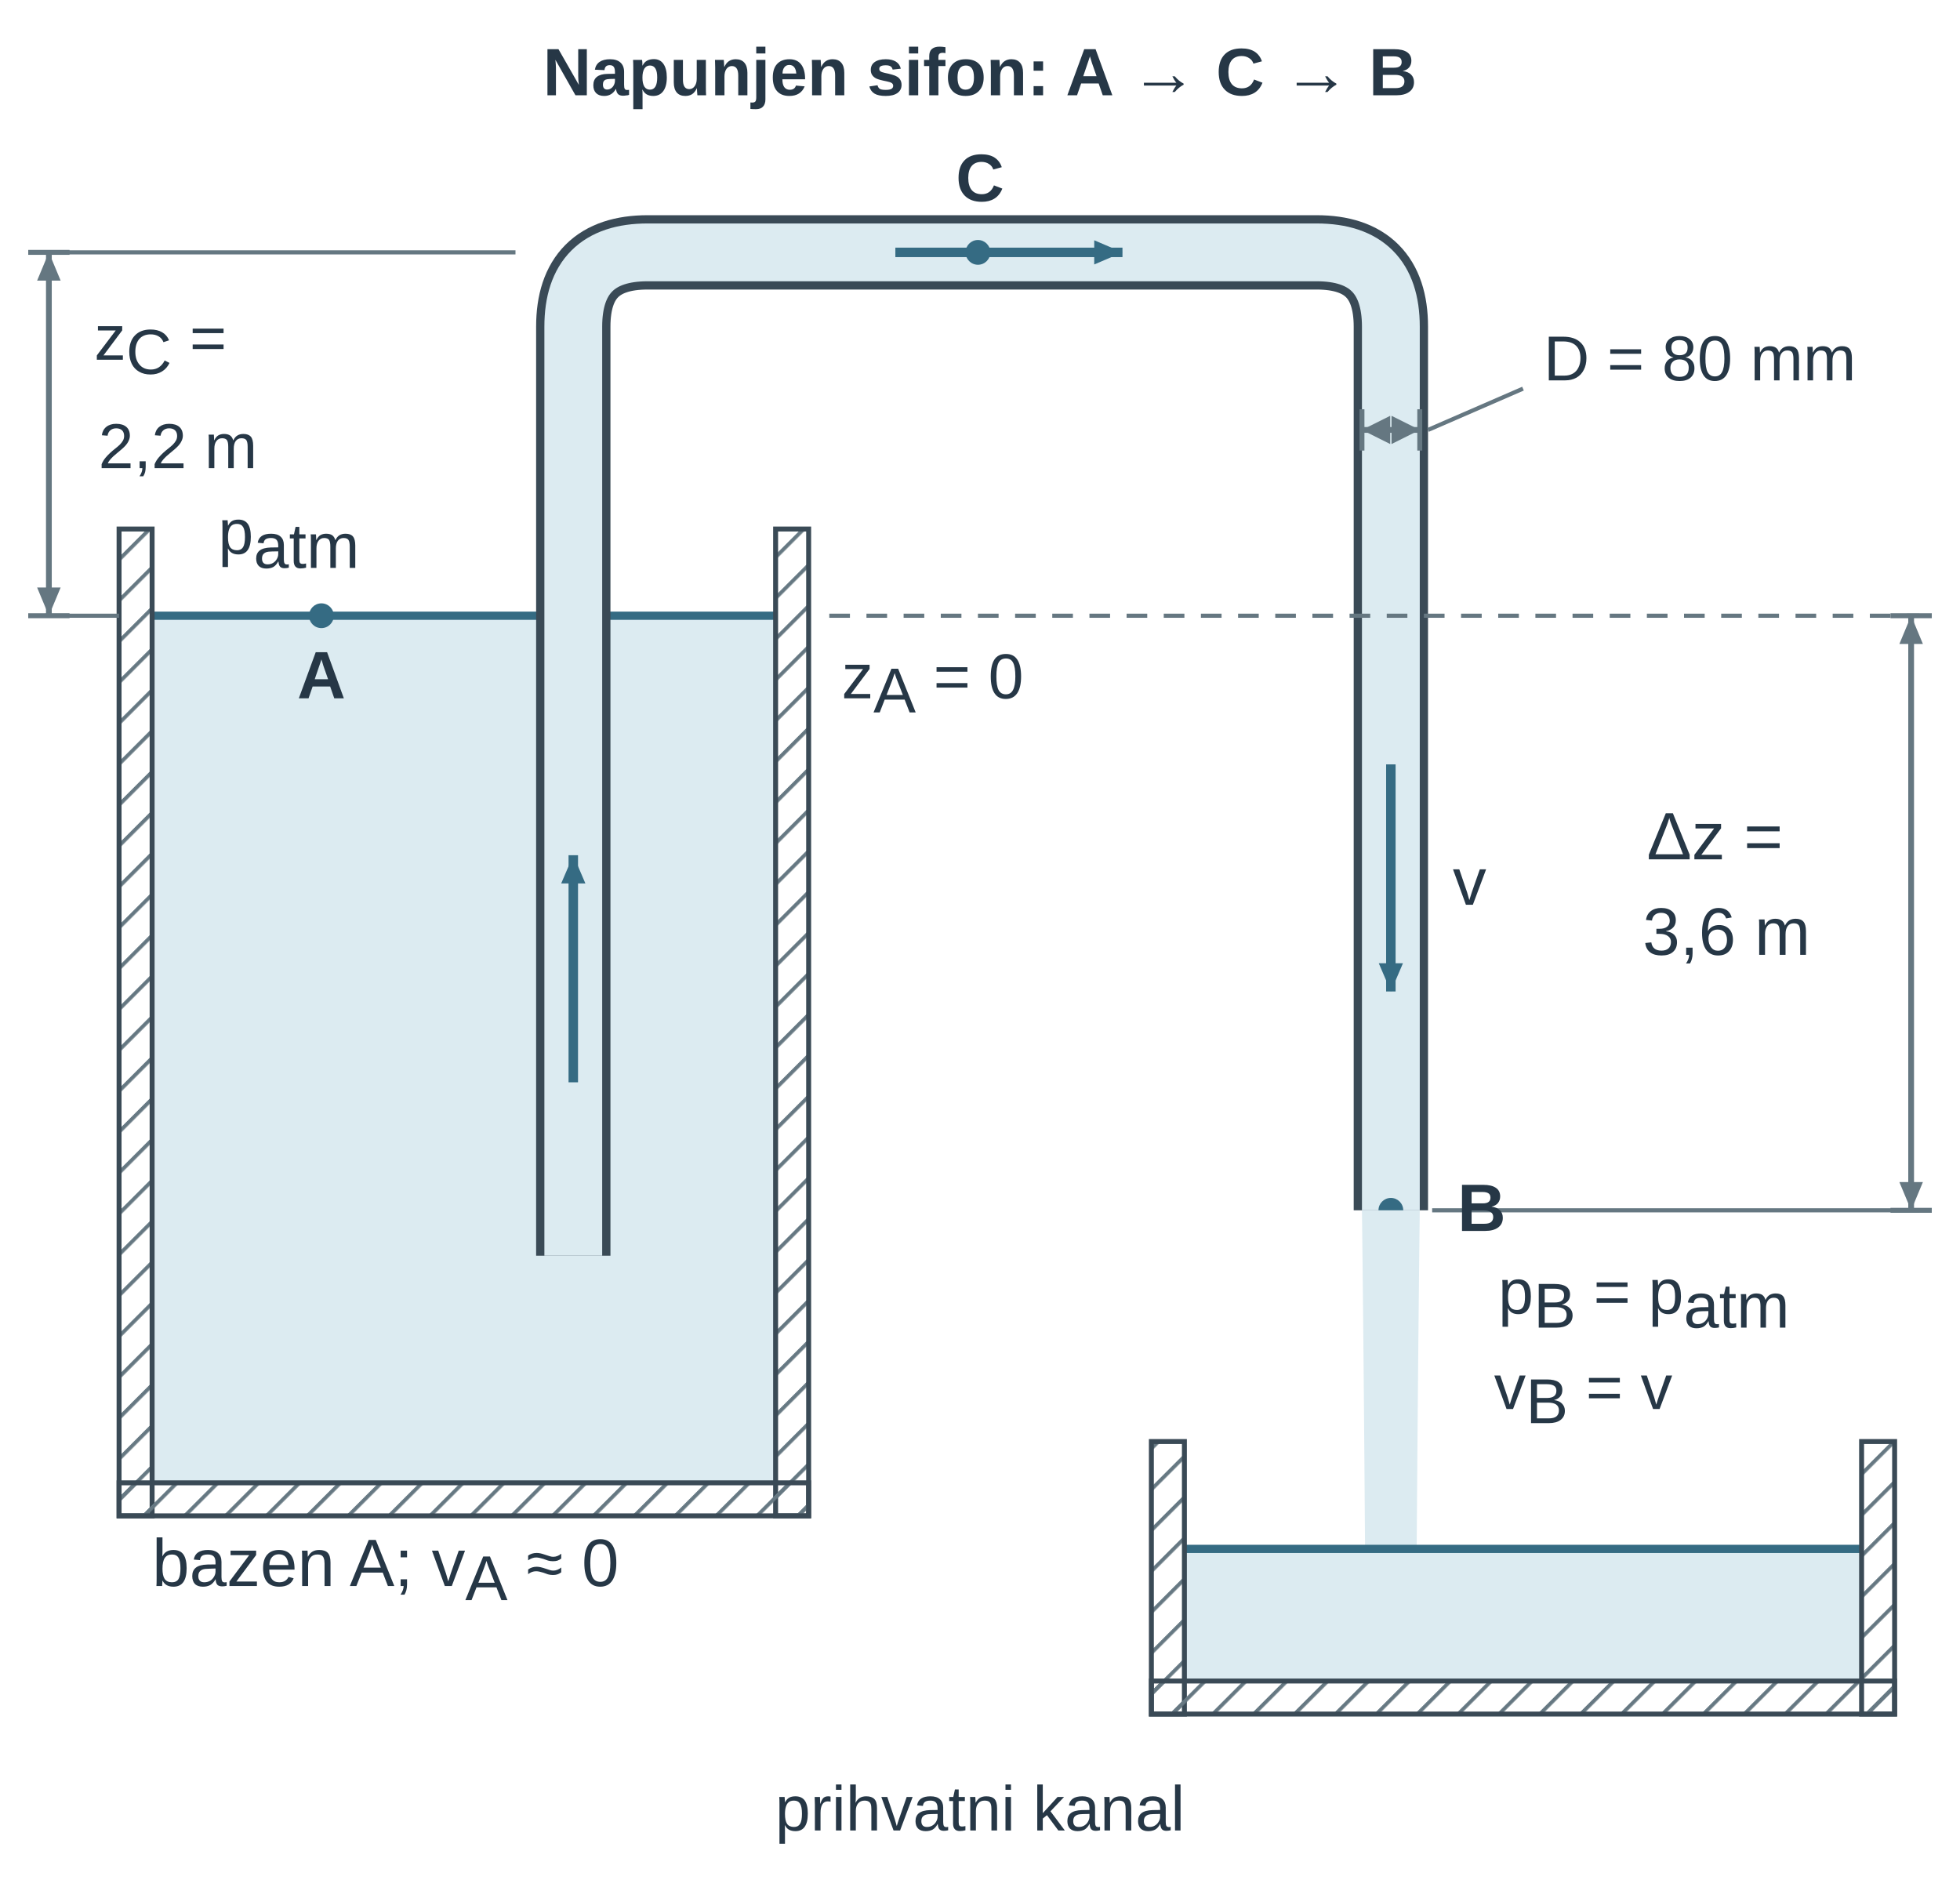
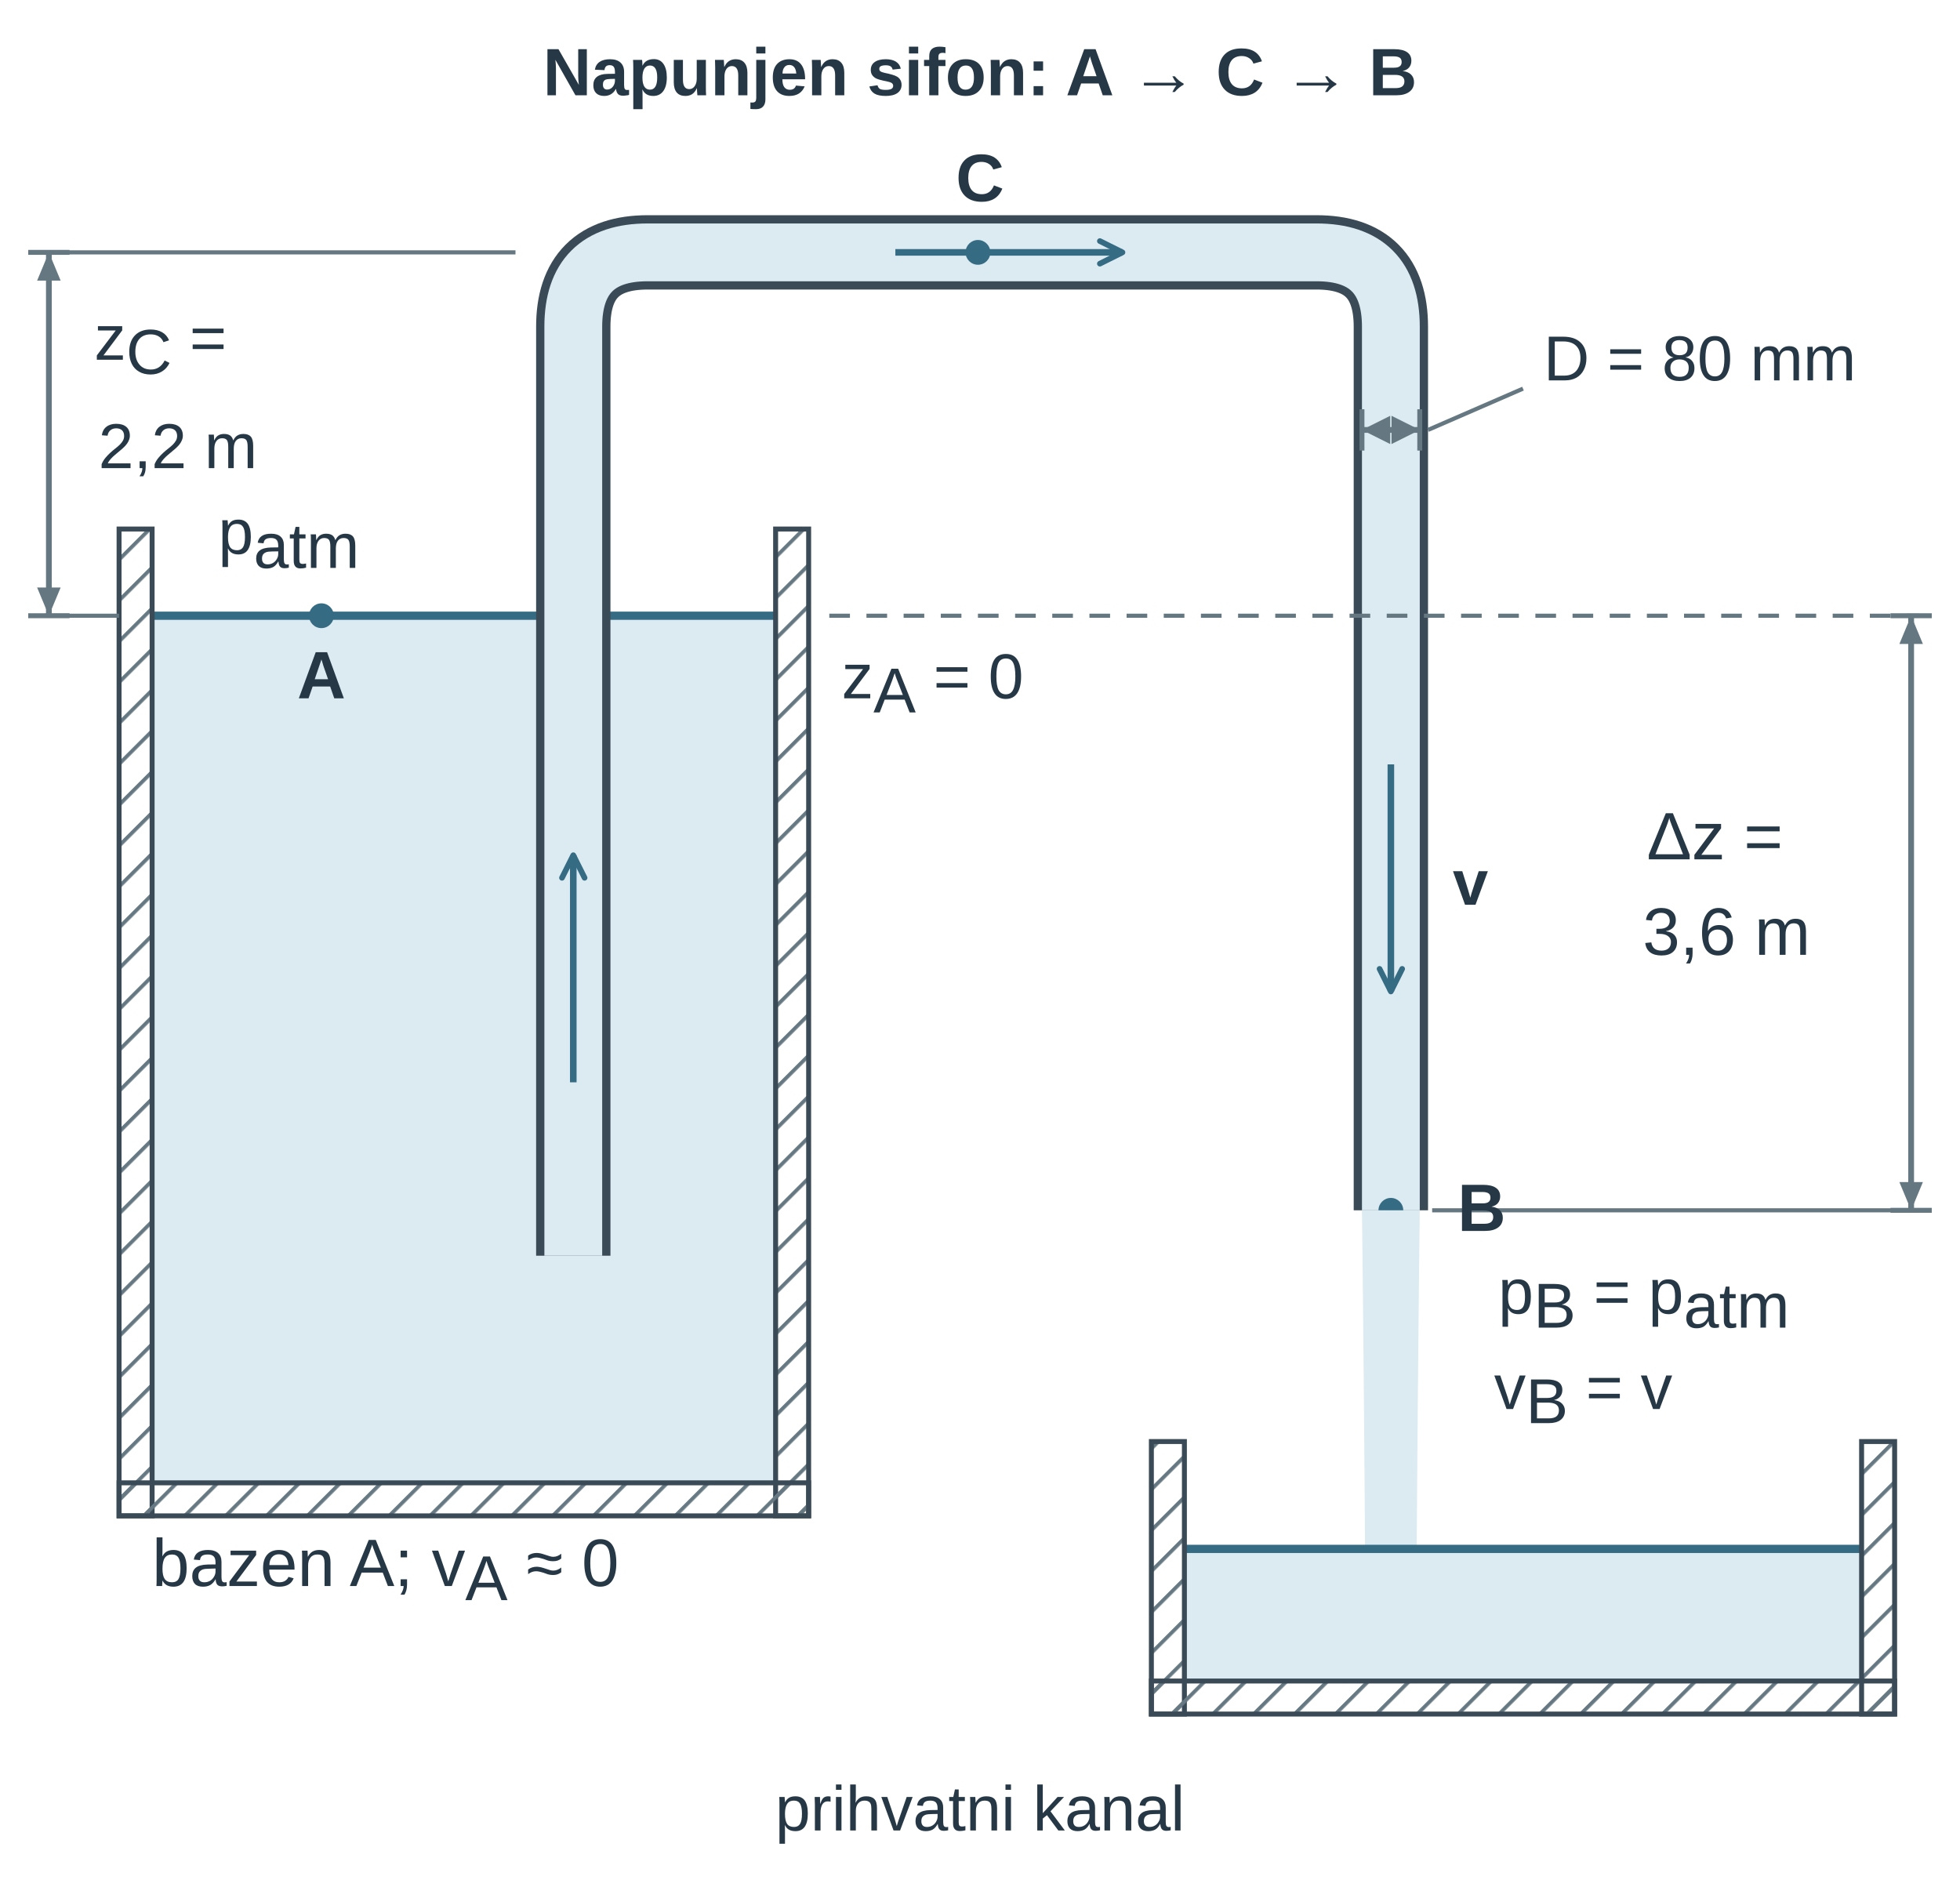
<svg xmlns="http://www.w3.org/2000/svg" width="277.682pt" height="268.843pt" viewBox="0 0 277.682 268.843" role="img">
  <defs>
+     <marker id="u09v3is_vopen" viewBox="0 0 10 10" refX="9" refY="5" markerWidth="9" markerHeight="9" orient="auto-start-reverse">
+       <path d="M1,1 L9,5 L1,9" fill="none" stroke="#356b83" stroke-width="2" stroke-linecap="round" stroke-linejoin="round" />
+     </marker>
    <pattern id="u09v3is_hatch" width="7" height="7" patternUnits="userSpaceOnUse" patternTransform="rotate(45)">
      <line x1="0" y1="0" x2="0" y2="7" stroke="#657781" stroke-width="1.8" />
    </pattern>
    <marker id="u09v3is_v" markerWidth="7" markerHeight="6" refX="7" refY="3" orient="auto">
      <path d="M0 0 L7 3 L0 6 Z" fill="#356b83" />
    </marker>
    <marker id="u09v3is_dim" markerWidth="6" markerHeight="5" refX="6" refY="2.5" orient="auto-start-reverse">
      <path d="M0 0 L6 2.5 L0 5 Z" fill="#657781" />
    </marker>
    <marker id="u09v3is_dimSmall" markerWidth="3" markerHeight="3" refX="3" refY="1.5" orient="auto-start-reverse">
      <path d="M0 0 L3 1.5 L0 3 Z" fill="#657781" />
    </marker>
  </defs>
  <g font-family="Arial, Liberation Sans, sans-serif">
    <g transform="translate(138.841 13.5)">
      <text data-source-text="1" x="0" y="0" text-anchor="middle" font-size="9.5" font-weight="600" fill="rgb(38, 55, 70)">Napunjen sifon: A → C → B</text>
    </g>
    <g transform="translate(138.841 28.5)">
      <text data-source-text="3" x="0" y="0" text-anchor="middle" font-size="9.5" font-weight="600" fill="rgb(38, 55, 70)">C</text>
    </g>
    <g transform="translate(-12.38 -15.139) scale(0.585)">
      <g transform="matrix(1 0 0 1 -12 5)">
        <rect x="70" y="170" width="151" height="210" rx="0" fill="rgb(220, 235, 241)" stroke="none" stroke-width="1.2px" stroke-linecap="butt" stroke-linejoin="miter" stroke-dasharray="none" fill-opacity="1" stroke-opacity="1" opacity="1" marker-start="none" marker-mid="none" marker-end="none" data-source-geometry="1" />
      </g>
    </g>
    <g transform="translate(-12.38 -15.139) scale(0.585)">
      <g transform="matrix(1 0 0 1 -12 5)">
        <line x1="70" y1="170" x2="221" y2="170" stroke="rgb(53, 107, 131)" stroke-width="1.994" fill="rgb(58, 74, 86)" stroke-linecap="butt" stroke-linejoin="miter" stroke-dasharray="none" fill-opacity="1" stroke-opacity="1" opacity="1" marker-start="none" marker-mid="none" marker-end="none" data-source-geometry="2" />
      </g>
    </g>
    <g transform="translate(-12.38 -15.139) scale(0.585)">
      <g transform="matrix(1 0 0 1 -12 5)">
        <rect x="62" y="149" width="8" height="239" rx="0" fill="url(#u09v3is_hatch)" stroke="rgb(58, 74, 86)" stroke-width="1.197" stroke-linecap="butt" stroke-linejoin="miter" stroke-dasharray="none" fill-opacity="1" stroke-opacity="1" opacity="1" marker-start="none" marker-mid="none" marker-end="none" data-source-geometry="3" />
      </g>
    </g>
    <g transform="translate(-12.38 -15.139) scale(0.585)">
      <g transform="matrix(1 0 0 1 -12 5)">
        <rect x="221" y="149" width="8" height="239" rx="0" fill="url(#u09v3is_hatch)" stroke="rgb(58, 74, 86)" stroke-width="1.197" stroke-linecap="butt" stroke-linejoin="miter" stroke-dasharray="none" fill-opacity="1" stroke-opacity="1" opacity="1" marker-start="none" marker-mid="none" marker-end="none" data-source-geometry="4" />
      </g>
    </g>
    <g transform="translate(-12.38 -15.139) scale(0.585)">
      <g transform="matrix(1 0 0 1 -12 5)">
        <rect x="62" y="380" width="167" height="8" rx="0" fill="url(#u09v3is_hatch)" stroke="rgb(58, 74, 86)" stroke-width="1.197" stroke-linecap="butt" stroke-linejoin="miter" stroke-dasharray="none" fill-opacity="1" stroke-opacity="1" opacity="1" marker-start="none" marker-mid="none" marker-end="none" data-source-geometry="5" />
      </g>
    </g>
    <g transform="translate(-12.38 -15.139) scale(0.585)">
      <g transform="matrix(1 0 0 1 -12 5)">
        <path d="M172 325 V100 Q172 82 190 82 H352 Q370 82 370 100 V314" fill="none" stroke="rgb(58, 74, 86)" stroke-width="18px" stroke-linecap="butt" stroke-linejoin="round" stroke-dasharray="none" fill-opacity="1" stroke-opacity="1" opacity="1" marker-start="none" marker-mid="none" marker-end="none" data-source-geometry="6" />
      </g>
    </g>
    <g transform="translate(-12.38 -15.139) scale(0.585)">
      <g transform="matrix(1 0 0 1 -12 5)">
        <path d="M172 325 V100 Q172 82 190 82 H352 Q370 82 370 100 V314" fill="none" stroke="rgb(220, 235, 241)" stroke-width="14px" stroke-linecap="butt" stroke-linejoin="round" stroke-dasharray="none" fill-opacity="1" stroke-opacity="1" opacity="1" marker-start="none" marker-mid="none" marker-end="none" data-source-geometry="7" />
      </g>
    </g>
    <g transform="translate(-12.38 -15.139) scale(0.585)">
      <g transform="matrix(1 0 0 1 -12 5)">
        <circle cx="111" cy="170" r="3" fill="rgb(53, 107, 131)" stroke="none" stroke-width="1px" stroke-linecap="butt" stroke-linejoin="miter" stroke-dasharray="none" fill-opacity="1" stroke-opacity="1" opacity="1" marker-start="none" marker-mid="none" marker-end="none" data-source-geometry="8" />
      </g>
    </g>
    <g transform="translate(-12.38 -15.139) scale(0.585)">
      <g transform="matrix(1 0 0 1 -12 5)">
        <circle cx="270" cy="82" r="3" fill="rgb(53, 107, 131)" stroke="none" stroke-width="1px" stroke-linecap="butt" stroke-linejoin="miter" stroke-dasharray="none" fill-opacity="1" stroke-opacity="1" opacity="1" marker-start="none" marker-mid="none" marker-end="none" data-source-geometry="10" />
      </g>
    </g>
    <g transform="translate(-12.38 -15.139) scale(0.585)">
      <g transform="matrix(1 0 0 1 -12 5)">
        <circle cx="370" cy="314" r="3" fill="rgb(53, 107, 131)" stroke="none" stroke-width="1px" stroke-linecap="butt" stroke-linejoin="miter" stroke-dasharray="none" fill-opacity="1" stroke-opacity="1" opacity="1" marker-start="none" marker-mid="none" marker-end="none" data-source-geometry="12" />
      </g>
    </g>
    <defs>
-       <marker id="u09v3is_v-print-0-14-marker-end" markerWidth="6.838" markerHeight="5.861" refX="7" refY="3" orient="auto" viewBox="0 0 7 6" markerUnits="userSpaceOnUse">
-         <path d="M0 0 L7 3 L0 6 Z" fill="#356b83" />
-       </marker>
-     </defs>
-     <g transform="translate(-12.38 -15.139) scale(0.585)">
-       <g transform="matrix(1 0 0 1 -12 5)">
-         <path d="M172 283 L172 228" fill="none" stroke="rgb(53, 107, 131)" stroke-width="2.293" marker-end="url(#u09v3is_v-print-0-14-marker-end)" stroke-linecap="butt" stroke-linejoin="miter" stroke-dasharray="none" fill-opacity="1" stroke-opacity="1" opacity="1" marker-start="none" marker-mid="none" data-source-geometry="14" />
-       </g>
-     </g>
-     <defs>
-       <marker id="u09v3is_v-print-0-15-marker-end" markerWidth="6.838" markerHeight="5.861" refX="7" refY="3" orient="auto" viewBox="0 0 7 6" markerUnits="userSpaceOnUse">
-         <path d="M0 0 L7 3 L0 6 Z" fill="#356b83" />
-       </marker>
-     </defs>
-     <g transform="translate(-12.38 -15.139) scale(0.585)">
-       <g transform="matrix(1 0 0 1 -12 5)">
-         <path d="M250 82 L305 82" fill="none" stroke="rgb(53, 107, 131)" stroke-width="2.293" marker-end="url(#u09v3is_v-print-0-15-marker-end)" stroke-linecap="butt" stroke-linejoin="miter" stroke-dasharray="none" fill-opacity="1" stroke-opacity="1" opacity="1" marker-start="none" marker-mid="none" data-source-geometry="15" />
-       </g>
-     </g>
-     <defs>
-       <marker id="u09v3is_v-print-0-16-marker-end" markerWidth="6.838" markerHeight="5.861" refX="7" refY="3" orient="auto" viewBox="0 0 7 6" markerUnits="userSpaceOnUse">
-         <path d="M0 0 L7 3 L0 6 Z" fill="#356b83" />
-       </marker>
-     </defs>
-     <g transform="translate(-12.38 -15.139) scale(0.585)">
-       <g transform="matrix(1 0 0 1 -12 5)">
-         <path d="M370 206 L370 261" fill="none" stroke="rgb(53, 107, 131)" stroke-width="2.293" marker-end="url(#u09v3is_v-print-0-16-marker-end)" stroke-linecap="butt" stroke-linejoin="miter" stroke-dasharray="none" fill-opacity="1" stroke-opacity="1" opacity="1" marker-start="none" marker-mid="none" data-source-geometry="16" />
+       <marker id="u09v3is_vopen-print-0-14-marker-end" viewBox="0 0 10 10" refX="9" refY="5" markerWidth="6.838" markerHeight="6.838" orient="auto-start-reverse" markerUnits="userSpaceOnUse">
+         <path d="M1,1 L9,5 L1,9" fill="none" stroke="#356b83" stroke-width="2" stroke-linecap="round" stroke-linejoin="round" />
+       </marker>
+     </defs>
+     <g transform="translate(-12.38 -15.139) scale(0.585)">
+       <g transform="matrix(1 0 0 1 -12 5)">
+         <path d="M172 283 L172 228" fill="none" stroke="rgb(53, 107, 131)" stroke-width="1.595" marker-end="url(#u09v3is_vopen-print-0-14-marker-end)" data-mf1-vector="velocity" stroke-linecap="butt" stroke-linejoin="miter" stroke-dasharray="none" fill-opacity="1" stroke-opacity="1" opacity="1" marker-start="none" marker-mid="none" data-source-geometry="14" />
+       </g>
+     </g>
+     <defs>
+       <marker id="u09v3is_vopen-print-0-15-marker-end" viewBox="0 0 10 10" refX="9" refY="5" markerWidth="6.838" markerHeight="6.838" orient="auto-start-reverse" markerUnits="userSpaceOnUse">
+         <path d="M1,1 L9,5 L1,9" fill="none" stroke="#356b83" stroke-width="2" stroke-linecap="round" stroke-linejoin="round" />
+       </marker>
+     </defs>
+     <g transform="translate(-12.38 -15.139) scale(0.585)">
+       <g transform="matrix(1 0 0 1 -12 5)">
+         <path d="M250 82 L305 82" fill="none" stroke="rgb(53, 107, 131)" stroke-width="1.595" marker-end="url(#u09v3is_vopen-print-0-15-marker-end)" data-mf1-vector="velocity" stroke-linecap="butt" stroke-linejoin="miter" stroke-dasharray="none" fill-opacity="1" stroke-opacity="1" opacity="1" marker-start="none" marker-mid="none" data-source-geometry="15" />
+       </g>
+     </g>
+     <defs>
+       <marker id="u09v3is_vopen-print-0-16-marker-end" viewBox="0 0 10 10" refX="9" refY="5" markerWidth="6.838" markerHeight="6.838" orient="auto-start-reverse" markerUnits="userSpaceOnUse">
+         <path d="M1,1 L9,5 L1,9" fill="none" stroke="#356b83" stroke-width="2" stroke-linecap="round" stroke-linejoin="round" />
+       </marker>
+     </defs>
+     <g transform="translate(-12.38 -15.139) scale(0.585)">
+       <g transform="matrix(1 0 0 1 -12 5)">
+         <path d="M370 206 L370 261" fill="none" stroke="rgb(53, 107, 131)" stroke-width="1.595" marker-end="url(#u09v3is_vopen-print-0-16-marker-end)" data-mf1-vector="velocity" stroke-linecap="butt" stroke-linejoin="miter" stroke-dasharray="none" fill-opacity="1" stroke-opacity="1" opacity="1" marker-start="none" marker-mid="none" data-source-geometry="16" />
      </g>
    </g>
    <g transform="translate(-12.38 -15.139) scale(0.585)">
      <g transform="matrix(1 0 0 1 -12 5)">
        <path d="M363 314 L363.024 316 L363.048 318 L363.071 320 L363.094 322 L363.117 324 L363.139 326 L363.161 328 L363.182 330 L363.203 332 L363.224 334 L363.244 336 L363.265 338 L363.285 340 L363.304 342 L363.323 344 L363.343 346 L363.361 348 L363.38 350 L363.398 352 L363.416 354 L363.434 356 L363.451 358 L363.469 360 L363.486 362 L363.503 364 L363.519 366 L363.536 368 L363.552 370 L363.568 372 L363.584 374 L363.599 376 L363.615 378 L363.63 380 L363.645 382 L363.66 384 L363.675 386 L363.689 388 L363.704 390 L363.718 392 L363.732 394 L363.746 396 L376.254 396 L376.268 394 L376.282 392 L376.296 390 L376.311 388 L376.325 386 L376.34 384 L376.355 382 L376.37 380 L376.385 378 L376.401 376 L376.416 374 L376.432 372 L376.448 370 L376.464 368 L376.481 366 L376.497 364 L376.514 362 L376.531 360 L376.549 358 L376.566 356 L376.584 354 L376.602 352 L376.62 350 L376.639 348 L376.657 346 L376.677 344 L376.696 342 L376.715 340 L376.735 338 L376.756 336 L376.776 334 L376.797 332 L376.818 330 L376.839 328 L376.861 326 L376.883 324 L376.906 322 L376.929 320 L376.952 318 L376.976 316 L377 314 Z" fill="rgb(220, 235, 241)" stroke="none" stroke-width="1.8px" stroke-linecap="butt" stroke-linejoin="miter" stroke-dasharray="none" fill-opacity="1" stroke-opacity="1" opacity="1" marker-start="none" marker-mid="none" marker-end="none" data-source-geometry="18" />
      </g>
    </g>
    <g transform="translate(-12.38 -15.139) scale(0.585)">
      <g transform="matrix(1 0 0 1 -12 5)">
        <rect x="320" y="396" width="164" height="32" rx="0" fill="rgb(220, 235, 241)" stroke="none" stroke-width="1.2px" stroke-linecap="butt" stroke-linejoin="miter" stroke-dasharray="none" fill-opacity="1" stroke-opacity="1" opacity="1" marker-start="none" marker-mid="none" marker-end="none" data-source-geometry="19" />
      </g>
    </g>
    <g transform="translate(-12.38 -15.139) scale(0.585)">
      <g transform="matrix(1 0 0 1 -12 5)">
        <line x1="320" y1="396" x2="484" y2="396" stroke="rgb(53, 107, 131)" stroke-width="1.994" fill="rgb(58, 74, 86)" stroke-linecap="butt" stroke-linejoin="miter" stroke-dasharray="none" fill-opacity="1" stroke-opacity="1" opacity="1" marker-start="none" marker-mid="none" marker-end="none" data-source-geometry="20" />
      </g>
    </g>
    <g transform="translate(-12.38 -15.139) scale(0.585)">
      <g transform="matrix(1 0 0 1 -12 5)">
        <rect x="312" y="370" width="8" height="66" rx="0" fill="url(#u09v3is_hatch)" stroke="rgb(58, 74, 86)" stroke-width="1.197" stroke-linecap="butt" stroke-linejoin="miter" stroke-dasharray="none" fill-opacity="1" stroke-opacity="1" opacity="1" marker-start="none" marker-mid="none" marker-end="none" data-source-geometry="21" />
      </g>
    </g>
    <g transform="translate(-12.38 -15.139) scale(0.585)">
      <g transform="matrix(1 0 0 1 -12 5)">
        <rect x="484" y="370" width="8" height="66" rx="0" fill="url(#u09v3is_hatch)" stroke="rgb(58, 74, 86)" stroke-width="1.197" stroke-linecap="butt" stroke-linejoin="miter" stroke-dasharray="none" fill-opacity="1" stroke-opacity="1" opacity="1" marker-start="none" marker-mid="none" marker-end="none" data-source-geometry="22" />
      </g>
    </g>
    <g transform="translate(-12.38 -15.139) scale(0.585)">
      <g transform="matrix(1 0 0 1 -12 5)">
        <rect x="312" y="428" width="180" height="8" rx="0" fill="url(#u09v3is_hatch)" stroke="rgb(58, 74, 86)" stroke-width="1.197" stroke-linecap="butt" stroke-linejoin="miter" stroke-dasharray="none" fill-opacity="1" stroke-opacity="1" opacity="1" marker-start="none" marker-mid="none" marker-end="none" data-source-geometry="23" />
      </g>
    </g>
    <g transform="translate(-12.38 -15.139) scale(0.585)">
      <g transform="matrix(1 0 0 1 -12 5)">
        <line x1="234" y1="170" x2="498" y2="170" stroke="rgb(101, 119, 129)" stroke-width="0.997" stroke-dasharray="5px, 4px" fill="rgb(58, 74, 86)" stroke-linecap="butt" stroke-linejoin="miter" fill-opacity="1" stroke-opacity="1" opacity="1" marker-start="none" marker-mid="none" marker-end="none" data-source-geometry="29" />
      </g>
    </g>
    <g transform="translate(-12.38 -15.139) scale(0.585)">
      <g transform="matrix(1 0 0 1 -12 5)">
        <line x1="380" y1="314" x2="498" y2="314" stroke="rgb(101, 119, 129)" stroke-width="0.997" fill="rgb(58, 74, 86)" stroke-linecap="butt" stroke-linejoin="miter" stroke-dasharray="none" fill-opacity="1" stroke-opacity="1" opacity="1" marker-start="none" marker-mid="none" marker-end="none" data-source-geometry="31" />
      </g>
    </g>
    <g transform="translate(-12.38 -15.139) scale(0.585)">
      <g transform="matrix(1 0 0 1 -12 5)">
        <line x1="491" y1="170" x2="501" y2="170" stroke="rgb(101, 119, 129)" stroke-width="1.197" fill="rgb(58, 74, 86)" stroke-linecap="butt" stroke-linejoin="miter" stroke-dasharray="none" fill-opacity="1" stroke-opacity="1" opacity="1" marker-start="none" marker-mid="none" marker-end="none" data-source-geometry="32" />
      </g>
    </g>
    <g transform="translate(-12.38 -15.139) scale(0.585)">
      <g transform="matrix(1 0 0 1 -12 5)">
        <line x1="491" y1="314" x2="501" y2="314" stroke="rgb(101, 119, 129)" stroke-width="1.197" fill="rgb(58, 74, 86)" stroke-linecap="butt" stroke-linejoin="miter" stroke-dasharray="none" fill-opacity="1" stroke-opacity="1" opacity="1" marker-start="none" marker-mid="none" marker-end="none" data-source-geometry="33" />
      </g>
    </g>
    <defs>
      <marker id="u09v3is_dim-print-0-34-marker-start" markerWidth="6.838" markerHeight="5.698" refX="6" refY="2.5" orient="auto-start-reverse" viewBox="0 0 6 5" markerUnits="userSpaceOnUse">
        <path d="M0 0 L6 2.5 L0 5 Z" fill="#657781" />
      </marker>
    </defs>
    <defs>
      <marker id="u09v3is_dim-print-0-34-marker-end" markerWidth="6.838" markerHeight="5.698" refX="6" refY="2.5" orient="auto-start-reverse" viewBox="0 0 6 5" markerUnits="userSpaceOnUse">
        <path d="M0 0 L6 2.5 L0 5 Z" fill="#657781" />
      </marker>
    </defs>
    <g transform="translate(-12.38 -15.139) scale(0.585)">
      <g transform="matrix(1 0 0 1 -12 5)">
-         <path d="M496 170 L496 314" fill="none" stroke="rgb(101, 119, 129)" stroke-width="1.396" marker-start="url(#u09v3is_dim-print-0-34-marker-start)" marker-end="url(#u09v3is_dim-print-0-34-marker-end)" stroke-linecap="butt" stroke-linejoin="miter" stroke-dasharray="none" fill-opacity="1" stroke-opacity="1" opacity="1" marker-mid="none" data-source-geometry="34" />
+         <path d="M496 170 L496 314" fill="none" stroke="rgb(101, 119, 129)" stroke-width="1.396" marker-start="url(#u09v3is_dim-print-0-34-marker-start)" marker-end="url(#u09v3is_dim-print-0-34-marker-end)" data-mf1-role="dimension" stroke-linecap="butt" stroke-linejoin="miter" stroke-dasharray="none" fill-opacity="1" stroke-opacity="1" opacity="1" marker-mid="none" data-source-geometry="34" />
      </g>
    </g>
    <g transform="translate(-12.38 -15.139) scale(0.585)">
      <g transform="matrix(1 0 0 1 -12 5)">
        <line x1="44" y1="82" x2="158" y2="82" stroke="rgb(101, 119, 129)" stroke-width="0.997" fill="rgb(58, 74, 86)" stroke-linecap="butt" stroke-linejoin="miter" stroke-dasharray="none" fill-opacity="1" stroke-opacity="1" opacity="1" marker-start="none" marker-mid="none" marker-end="none" data-source-geometry="37" />
      </g>
    </g>
    <g transform="translate(-12.38 -15.139) scale(0.585)">
      <g transform="matrix(1 0 0 1 -12 5)">
        <line x1="44" y1="170" x2="62" y2="170" stroke="rgb(101, 119, 129)" stroke-width="0.997" fill="rgb(58, 74, 86)" stroke-linecap="butt" stroke-linejoin="miter" stroke-dasharray="none" fill-opacity="1" stroke-opacity="1" opacity="1" marker-start="none" marker-mid="none" marker-end="none" data-source-geometry="38" />
      </g>
    </g>
    <g transform="translate(-12.38 -15.139) scale(0.585)">
      <g transform="matrix(1 0 0 1 -12 5)">
        <line x1="40" y1="82" x2="50" y2="82" stroke="rgb(101, 119, 129)" stroke-width="1.197" fill="rgb(58, 74, 86)" stroke-linecap="butt" stroke-linejoin="miter" stroke-dasharray="none" fill-opacity="1" stroke-opacity="1" opacity="1" marker-start="none" marker-mid="none" marker-end="none" data-source-geometry="39" />
      </g>
    </g>
    <g transform="translate(-12.38 -15.139) scale(0.585)">
      <g transform="matrix(1 0 0 1 -12 5)">
        <line x1="40" y1="170" x2="50" y2="170" stroke="rgb(101, 119, 129)" stroke-width="1.197" fill="rgb(58, 74, 86)" stroke-linecap="butt" stroke-linejoin="miter" stroke-dasharray="none" fill-opacity="1" stroke-opacity="1" opacity="1" marker-start="none" marker-mid="none" marker-end="none" data-source-geometry="40" />
      </g>
    </g>
    <defs>
      <marker id="u09v3is_dim-print-0-41-marker-start" markerWidth="6.838" markerHeight="5.698" refX="6" refY="2.5" orient="auto-start-reverse" viewBox="0 0 6 5" markerUnits="userSpaceOnUse">
        <path d="M0 0 L6 2.5 L0 5 Z" fill="#657781" />
      </marker>
    </defs>
    <defs>
      <marker id="u09v3is_dim-print-0-41-marker-end" markerWidth="6.838" markerHeight="5.698" refX="6" refY="2.5" orient="auto-start-reverse" viewBox="0 0 6 5" markerUnits="userSpaceOnUse">
        <path d="M0 0 L6 2.5 L0 5 Z" fill="#657781" />
      </marker>
    </defs>
    <g transform="translate(-12.38 -15.139) scale(0.585)">
      <g transform="matrix(1 0 0 1 -12 5)">
-         <path d="M45 82 L45 170" fill="none" stroke="rgb(101, 119, 129)" stroke-width="1.396" marker-start="url(#u09v3is_dim-print-0-41-marker-start)" marker-end="url(#u09v3is_dim-print-0-41-marker-end)" stroke-linecap="butt" stroke-linejoin="miter" stroke-dasharray="none" fill-opacity="1" stroke-opacity="1" opacity="1" marker-mid="none" data-source-geometry="41" />
+         <path d="M45 82 L45 170" fill="none" stroke="rgb(101, 119, 129)" stroke-width="1.396" marker-start="url(#u09v3is_dim-print-0-41-marker-start)" marker-end="url(#u09v3is_dim-print-0-41-marker-end)" data-mf1-role="dimension" stroke-linecap="butt" stroke-linejoin="miter" stroke-dasharray="none" fill-opacity="1" stroke-opacity="1" opacity="1" marker-mid="none" data-source-geometry="41" />
      </g>
    </g>
    <g transform="translate(-12.38 -15.139) scale(0.585)">
      <g transform="matrix(1 0 0 1 -12 5)">
        <line x1="363" y1="120" x2="363" y2="130" stroke="rgb(101, 119, 129)" stroke-width="1.197" fill="rgb(58, 74, 86)" stroke-linecap="butt" stroke-linejoin="miter" stroke-dasharray="none" fill-opacity="1" stroke-opacity="1" opacity="1" marker-start="none" marker-mid="none" marker-end="none" data-source-geometry="44" />
      </g>
    </g>
    <g transform="translate(-12.38 -15.139) scale(0.585)">
      <g transform="matrix(1 0 0 1 -12 5)">
        <line x1="377" y1="120" x2="377" y2="130" stroke="rgb(101, 119, 129)" stroke-width="1.197" fill="rgb(58, 74, 86)" stroke-linecap="butt" stroke-linejoin="miter" stroke-dasharray="none" fill-opacity="1" stroke-opacity="1" opacity="1" marker-start="none" marker-mid="none" marker-end="none" data-source-geometry="45" />
      </g>
    </g>
    <defs>
      <marker id="u09v3is_dimSmall-print-0-46-marker-start" markerWidth="6.838" markerHeight="6.838" refX="3" refY="1.5" orient="auto-start-reverse" viewBox="0 0 3 3" markerUnits="userSpaceOnUse">
        <path d="M0 0 L3 1.5 L0 3 Z" fill="#657781" />
      </marker>
    </defs>
    <defs>
      <marker id="u09v3is_dimSmall-print-0-46-marker-end" markerWidth="6.838" markerHeight="6.838" refX="3" refY="1.5" orient="auto-start-reverse" viewBox="0 0 3 3" markerUnits="userSpaceOnUse">
        <path d="M0 0 L3 1.5 L0 3 Z" fill="#657781" />
      </marker>
    </defs>
    <g transform="translate(-12.38 -15.139) scale(0.585)">
      <g transform="matrix(1 0 0 1 -12 5)">
-         <path d="M363 125 L377 125" fill="none" stroke="rgb(101, 119, 129)" stroke-width="1.396" marker-start="url(#u09v3is_dimSmall-print-0-46-marker-start)" marker-end="url(#u09v3is_dimSmall-print-0-46-marker-end)" stroke-linecap="butt" stroke-linejoin="miter" stroke-dasharray="none" fill-opacity="1" stroke-opacity="1" opacity="1" marker-mid="none" data-source-geometry="46" />
+         <path d="M363 125 L377 125" fill="none" stroke="rgb(101, 119, 129)" stroke-width="1.396" marker-start="url(#u09v3is_dimSmall-print-0-46-marker-start)" marker-end="url(#u09v3is_dimSmall-print-0-46-marker-end)" data-mf1-role="dimension" stroke-linecap="butt" stroke-linejoin="miter" stroke-dasharray="none" fill-opacity="1" stroke-opacity="1" opacity="1" marker-mid="none" data-source-geometry="46" />
      </g>
    </g>
    <g transform="translate(-12.38 -15.139) scale(0.585)">
      <g transform="matrix(1 0 0 1 -12 5)">
        <line x1="379" y1="125" x2="402" y2="115" stroke="rgb(101, 119, 129)" stroke-width="0.997" fill="rgb(58, 74, 86)" stroke-linecap="butt" stroke-linejoin="miter" stroke-dasharray="none" fill-opacity="1" stroke-opacity="1" opacity="1" marker-start="none" marker-mid="none" marker-end="none" data-source-geometry="47" />
      </g>
    </g>
    <g transform="translate(13.36 50.965)">
      <text data-source-text="14" x="0" y="0" text-anchor="start" font-size="9" font-weight="400" fill="rgb(38, 55, 70)">z<tspan font-size="9" font-weight="400" font-style="normal" fill="rgb(38, 55, 70)" baseline-shift="-2">C</tspan> =</text>
    </g>
    <g transform="translate(218.693 53.89)">
      <text data-source-text="16" x="0" y="0" text-anchor="start" font-size="9" font-weight="400" fill="rgb(38, 55, 70)">D = 80 mm</text>
    </g>
    <g transform="translate(13.945 66.325)">
      <text data-source-text="15" x="0" y="0" text-anchor="start" font-size="9" font-weight="400" fill="rgb(38, 55, 70)">2,2 m</text>
    </g>
    <g transform="translate(30.91 78.459)">
      <text data-source-text="10" x="0" y="0" text-anchor="start" font-size="9" font-weight="400" fill="rgb(38, 55, 70)">p<tspan font-size="9" font-weight="400" font-style="normal" fill="rgb(38, 55, 70)" baseline-shift="-2">atm</tspan>
      </text>
    </g>
    <g transform="translate(45.535 98.934)">
      <text data-source-text="2" x="0" y="0" text-anchor="middle" font-size="9.5" font-weight="600" fill="rgb(38, 55, 70)">A</text>
    </g>
    <g transform="translate(119.244 98.934)">
      <text data-source-text="11" x="0" y="0" text-anchor="start" font-size="9" font-weight="400" fill="rgb(38, 55, 70)">z<tspan font-size="9" font-weight="400" font-style="normal" fill="rgb(38, 55, 70)" baseline-shift="-2">A</tspan> = 0</text>
    </g>
    <g transform="translate(233.317 121.749)">
      <text data-source-text="12" x="0" y="0" text-anchor="start" font-size="9.5" font-weight="400" fill="rgb(38, 55, 70)">Δz =</text>
    </g>
    <g transform="translate(205.823 128.184)">
-       <text data-source-text="5" x="0" y="0" text-anchor="start" font-size="9.5" font-weight="400" fill="rgb(38, 55, 70)">v</text>
+       <text data-source-text="5" x="0" y="0" text-anchor="start" font-size="9.5" font-weight="400" fill="rgb(38, 55, 70)">
+         <tspan font-size="9" font-weight="700" font-style="normal" fill="rgb(38, 55, 70)">v</tspan>
+       </text>
    </g>
    <g transform="translate(232.732 135.279)">
      <text data-source-text="13" x="0" y="0" text-anchor="start" font-size="9.5" font-weight="400" fill="rgb(38, 55, 70)">3,6 m</text>
    </g>
    <g transform="translate(209.918 174.398)">
      <text data-source-text="4" x="0" y="0" text-anchor="middle" font-size="9.5" font-weight="600" fill="rgb(38, 55, 70)">B</text>
    </g>
    <g transform="translate(212.258 186.098)">
      <text data-source-text="8" x="0" y="0" text-anchor="start" font-size="9" font-weight="400" fill="rgb(38, 55, 70)">p<tspan font-size="9" font-weight="400" font-style="normal" fill="rgb(38, 55, 70)" baseline-shift="-2">B</tspan> = p<tspan font-size="9" font-weight="400" font-style="normal" fill="rgb(38, 55, 70)" baseline-shift="-2">atm</tspan>
      </text>
    </g>
    <g transform="translate(211.673 199.628)">
      <text data-source-text="9" x="0" y="0" text-anchor="start" font-size="9" font-weight="400" fill="rgb(38, 55, 70)">v<tspan font-size="9" font-weight="400" font-style="normal" fill="rgb(38, 55, 70)" baseline-shift="-2">B</tspan> = v</text>
    </g>
    <g transform="translate(21.55 224.708)">
      <text data-source-text="6" x="0" y="0" text-anchor="start" font-size="9.5" font-weight="400" fill="rgb(38, 55, 70)">bazen A; v<tspan font-size="9" font-weight="400" font-style="normal" fill="rgb(38, 55, 70)" baseline-shift="-2">A</tspan> ≈ 0</text>
    </g>
    <g transform="translate(138.841 259.343)">
      <text data-source-text="7" x="0" y="0" text-anchor="middle" font-size="9" font-weight="400" fill="rgb(38, 55, 70)">prihvatni kanal</text>
    </g>
  </g>
</svg>
